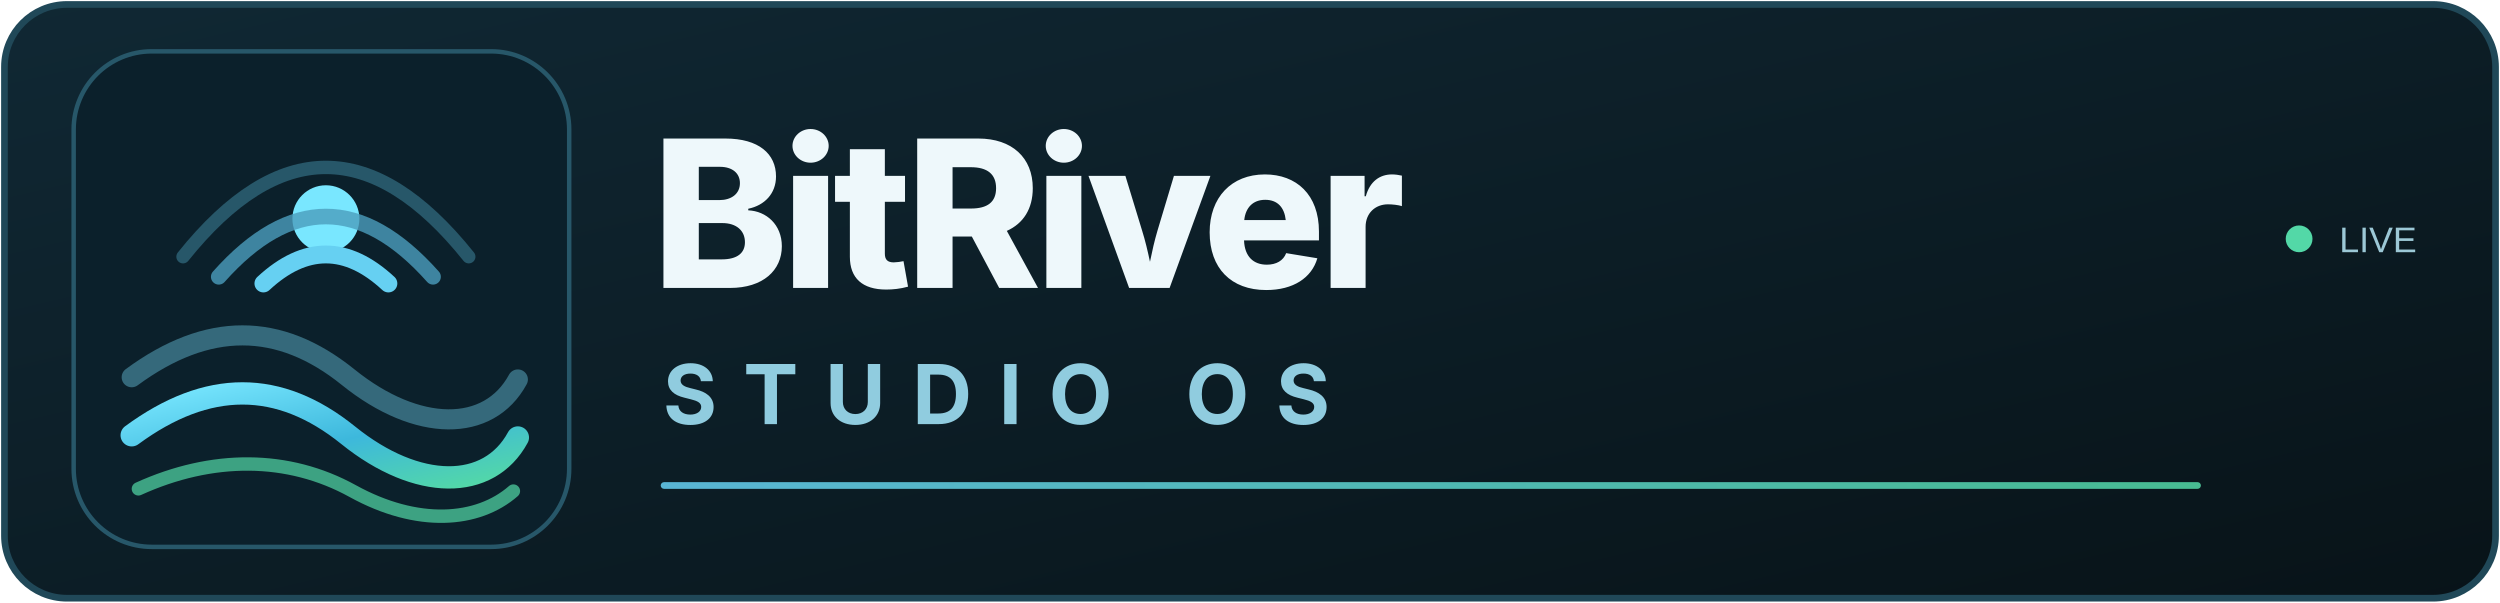
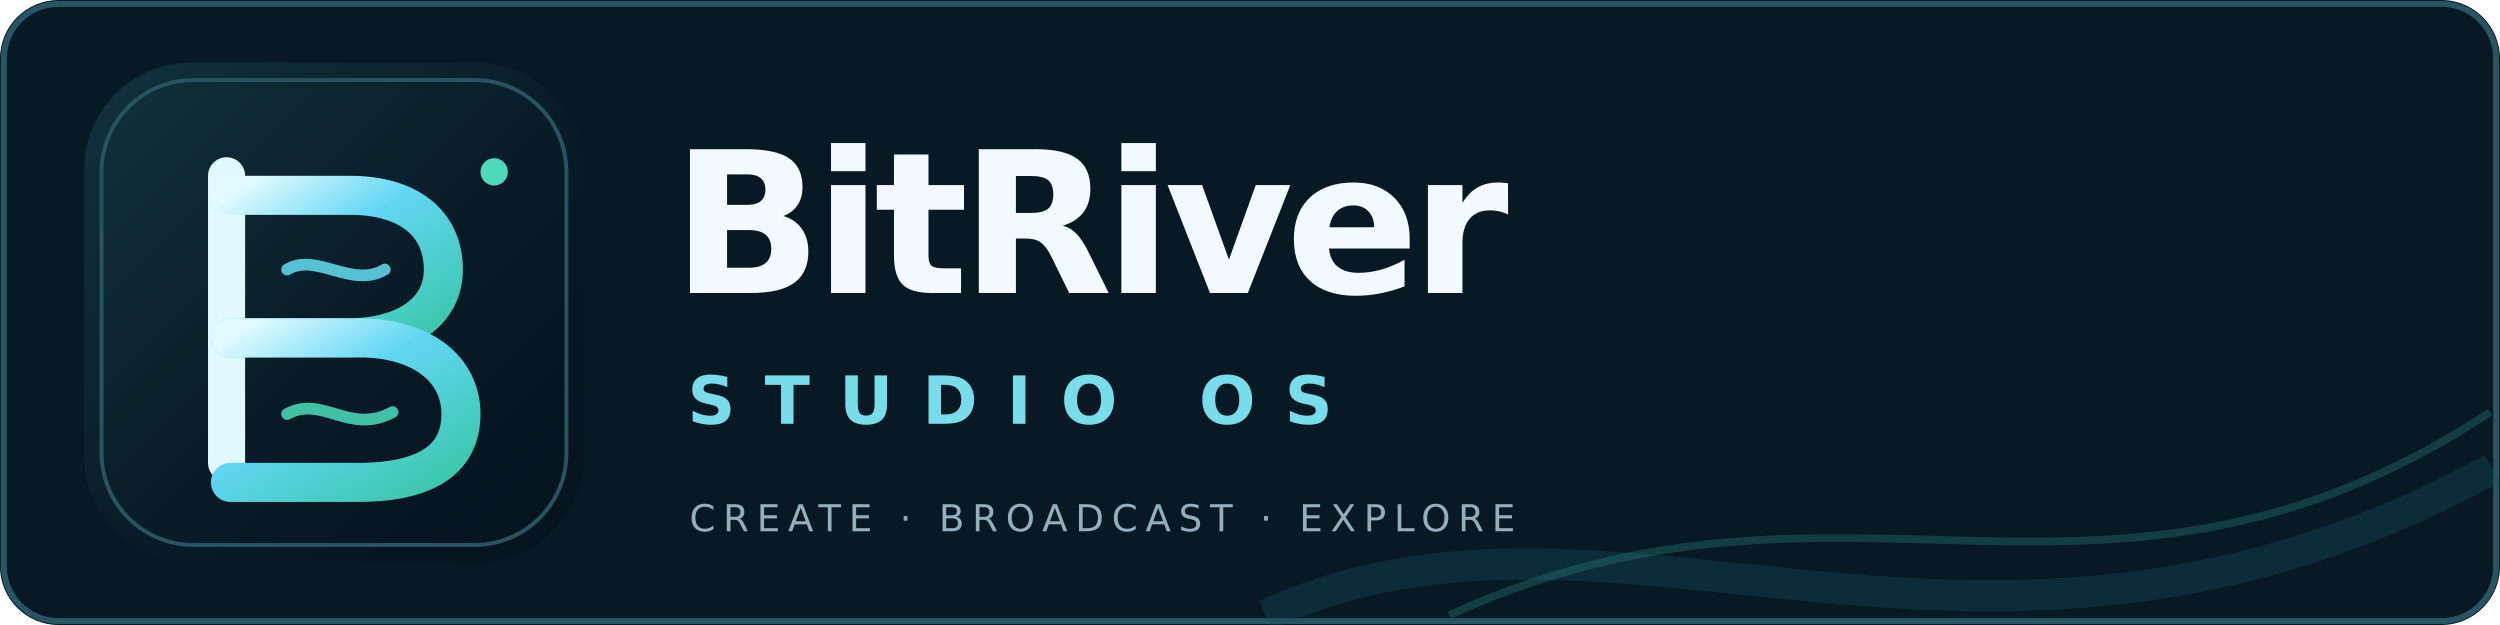
- <svg xmlns="http://www.w3.org/2000/svg" width="1120" height="270" viewBox="0 0 1120 270" role="img" aria-labelledby="title desc">
+ <svg xmlns="http://www.w3.org/2000/svg" width="1280" height="320" viewBox="0 0 1280 320" role="img" aria-labelledby="title description">
  <defs>
-     <linearGradient id="panel" x1="0" y1="0" x2="1" y2="1">
-       <stop stop-color="#102834" />
-       <stop offset="1" stop-color="#081318" />
+     <linearGradient id="river-bg" x1="0" x2="1" y1="0" y2="1">
+       <stop offset="0" stop-color="#11323E" />
+       <stop offset="0.55" stop-color="#081B26" />
+       <stop offset="1" stop-color="#05121B" />
    </linearGradient>
-     <linearGradient id="signal" x1="0" y1="0" x2="1" y2="1">
-       <stop stop-color="#79E7FF" />
-       <stop offset=".55" stop-color="#3DB8DC" />
-       <stop offset="1" stop-color="#53D8A7" />
+     <linearGradient id="river-flow" x1="0" y1="0" x2="1" y2="1">
+       <stop offset="0" stop-color="#E1FAFF" />
+       <stop offset="0.4" stop-color="#61D6F4" />
+       <stop offset="1" stop-color="#39C7A9" />
    </linearGradient>
-     <linearGradient id="accent" x1="0" y1="0" x2="1" y2="0">
-       <stop stop-color="#66D0F2" />
-       <stop offset="1" stop-color="#53D8A7" />
+     <linearGradient id="river-wake" x1="0" y1="0" x2="1" y2="0">
+       <stop offset="0" stop-color="#5CDCF3" />
+       <stop offset="1" stop-color="#48D5B9" />
    </linearGradient>
  </defs>
-   <rect x="2" y="2" width="1116" height="266" rx="28" fill="url(#panel)" stroke="#204858" stroke-width="3" />
-   <g transform="translate(33 23)">
-     <rect width="222" height="222" rx="35" fill="#0B202B" stroke="#275769" stroke-width="2" />
-     <path d="M26 146 C60 121 92 121 123 146 S186 171 199 147" stroke="#35697B" stroke-width="9" stroke-linecap="round" fill="none" />
-     <path d="M26 172 C60 147 92 147 123 172 S186 197 199 173" stroke="url(#signal)" stroke-width="10" stroke-linecap="round" fill="none" />
-     <path d="M29 196 C62 181 96 181 125 197 S181 211 197 197" stroke="#53D8A7" stroke-width="6" stroke-linecap="round" fill="none" opacity=".7" />
-     <circle cx="113" cy="75" r="15" fill="#79E7FF" />
-     <path d="M85 104 Q113 78 141 104" fill="none" stroke="#66D0F2" stroke-width="8" stroke-linecap="round" />
-     <path d="M65 101 Q113 47 161 101" fill="none" stroke="#4B9EBD" stroke-width="7" stroke-linecap="round" opacity=".8" />
-     <path d="M49 92 Q113 12 177 92" fill="none" stroke="#275769" stroke-width="6" stroke-linecap="round" />
+   <rect width="1280" height="320" rx="30" fill="#071923" />
+   <rect x="2" y="2" width="1276" height="316" rx="28" fill="none" stroke="#285563" stroke-width="3" />
+   <path d="M648 315C826 233 1015 383 1276 240" fill="none" stroke="#145060" stroke-width="16" opacity=".35" />
+   <path d="M742 315C945 222 1077 341 1275 211" fill="none" stroke="#287E7E" stroke-width="4" opacity=".36" />
+   <g transform="translate(43 32)">
+     <rect width="256" height="256" rx="55" fill="url(#river-bg)" />
+     <rect x="9" y="9" width="238" height="238" rx="47" fill="none" stroke="#285461" stroke-width="2" />
+     <path d="M73 58V205" fill="none" stroke="#DFF9FF" stroke-width="19" stroke-linecap="round" />
+     <path d="M75 68H136C167 68 184 83 184 106C184 128 164 141 135 141H75" fill="none" stroke="url(#river-flow)" stroke-width="20" stroke-linecap="round" stroke-linejoin="round" />
+     <path d="M75 141H141C173 141 193 157 193 180C193 204 174 215 140 215H75" fill="none" stroke="url(#river-flow)" stroke-width="20" stroke-linecap="round" stroke-linejoin="round" />
+     <path d="M104 106C119 97 137 116 154 106" stroke="#62D6EB" stroke-width="6" opacity=".88" fill="none" stroke-linecap="round" />
+     <path d="M104 180C122 170 136 191 158 179" stroke="#49D6B5" stroke-width="6" opacity=".88" fill="none" stroke-linecap="round" />
+     <circle cx="210" cy="56" r="7" fill="#4ED9B8" />
  </g>
-   <g fill="#EEF8FB" font-family="Inter, Segoe UI, Arial, sans-serif" font-weight="800">
-     <text x="292" y="129" font-size="92" letter-spacing="-3">BitRiver</text>
+   <g font-family="Segoe UI, DejaVu Sans, Arial, sans-serif">
+     <text x="344" y="150" font-weight="800" font-size="101" letter-spacing="-4" fill="#F2FAFE">BitRiver</text>
+     <text x="352" y="217" font-weight="700" font-size="34" letter-spacing="15" fill="#78DCEB">STUDIO OS</text>
+     <text x="353" y="272" font-weight="500" font-size="19" letter-spacing="4" fill="#92AFBE">CREATE  ·  BROADCAST  ·  EXPLORE</text>
  </g>
-   <text x="297" y="190" font-family="Inter, Segoe UI, Arial, sans-serif" font-size="37" font-weight="700" letter-spacing="12" fill="#90CCDF">STUDIO OS</text>
-   <rect x="296" y="216" width="690" height="3" rx="1.5" fill="url(#accent)" opacity=".85" />
-   <circle cx="1030" cy="107" r="6" fill="#53D8A7" />
-   <text x="1048" y="113" font-family="Segoe UI, Arial, sans-serif" font-size="16" fill="#9CC8D6">LIVE</text>
</svg>
